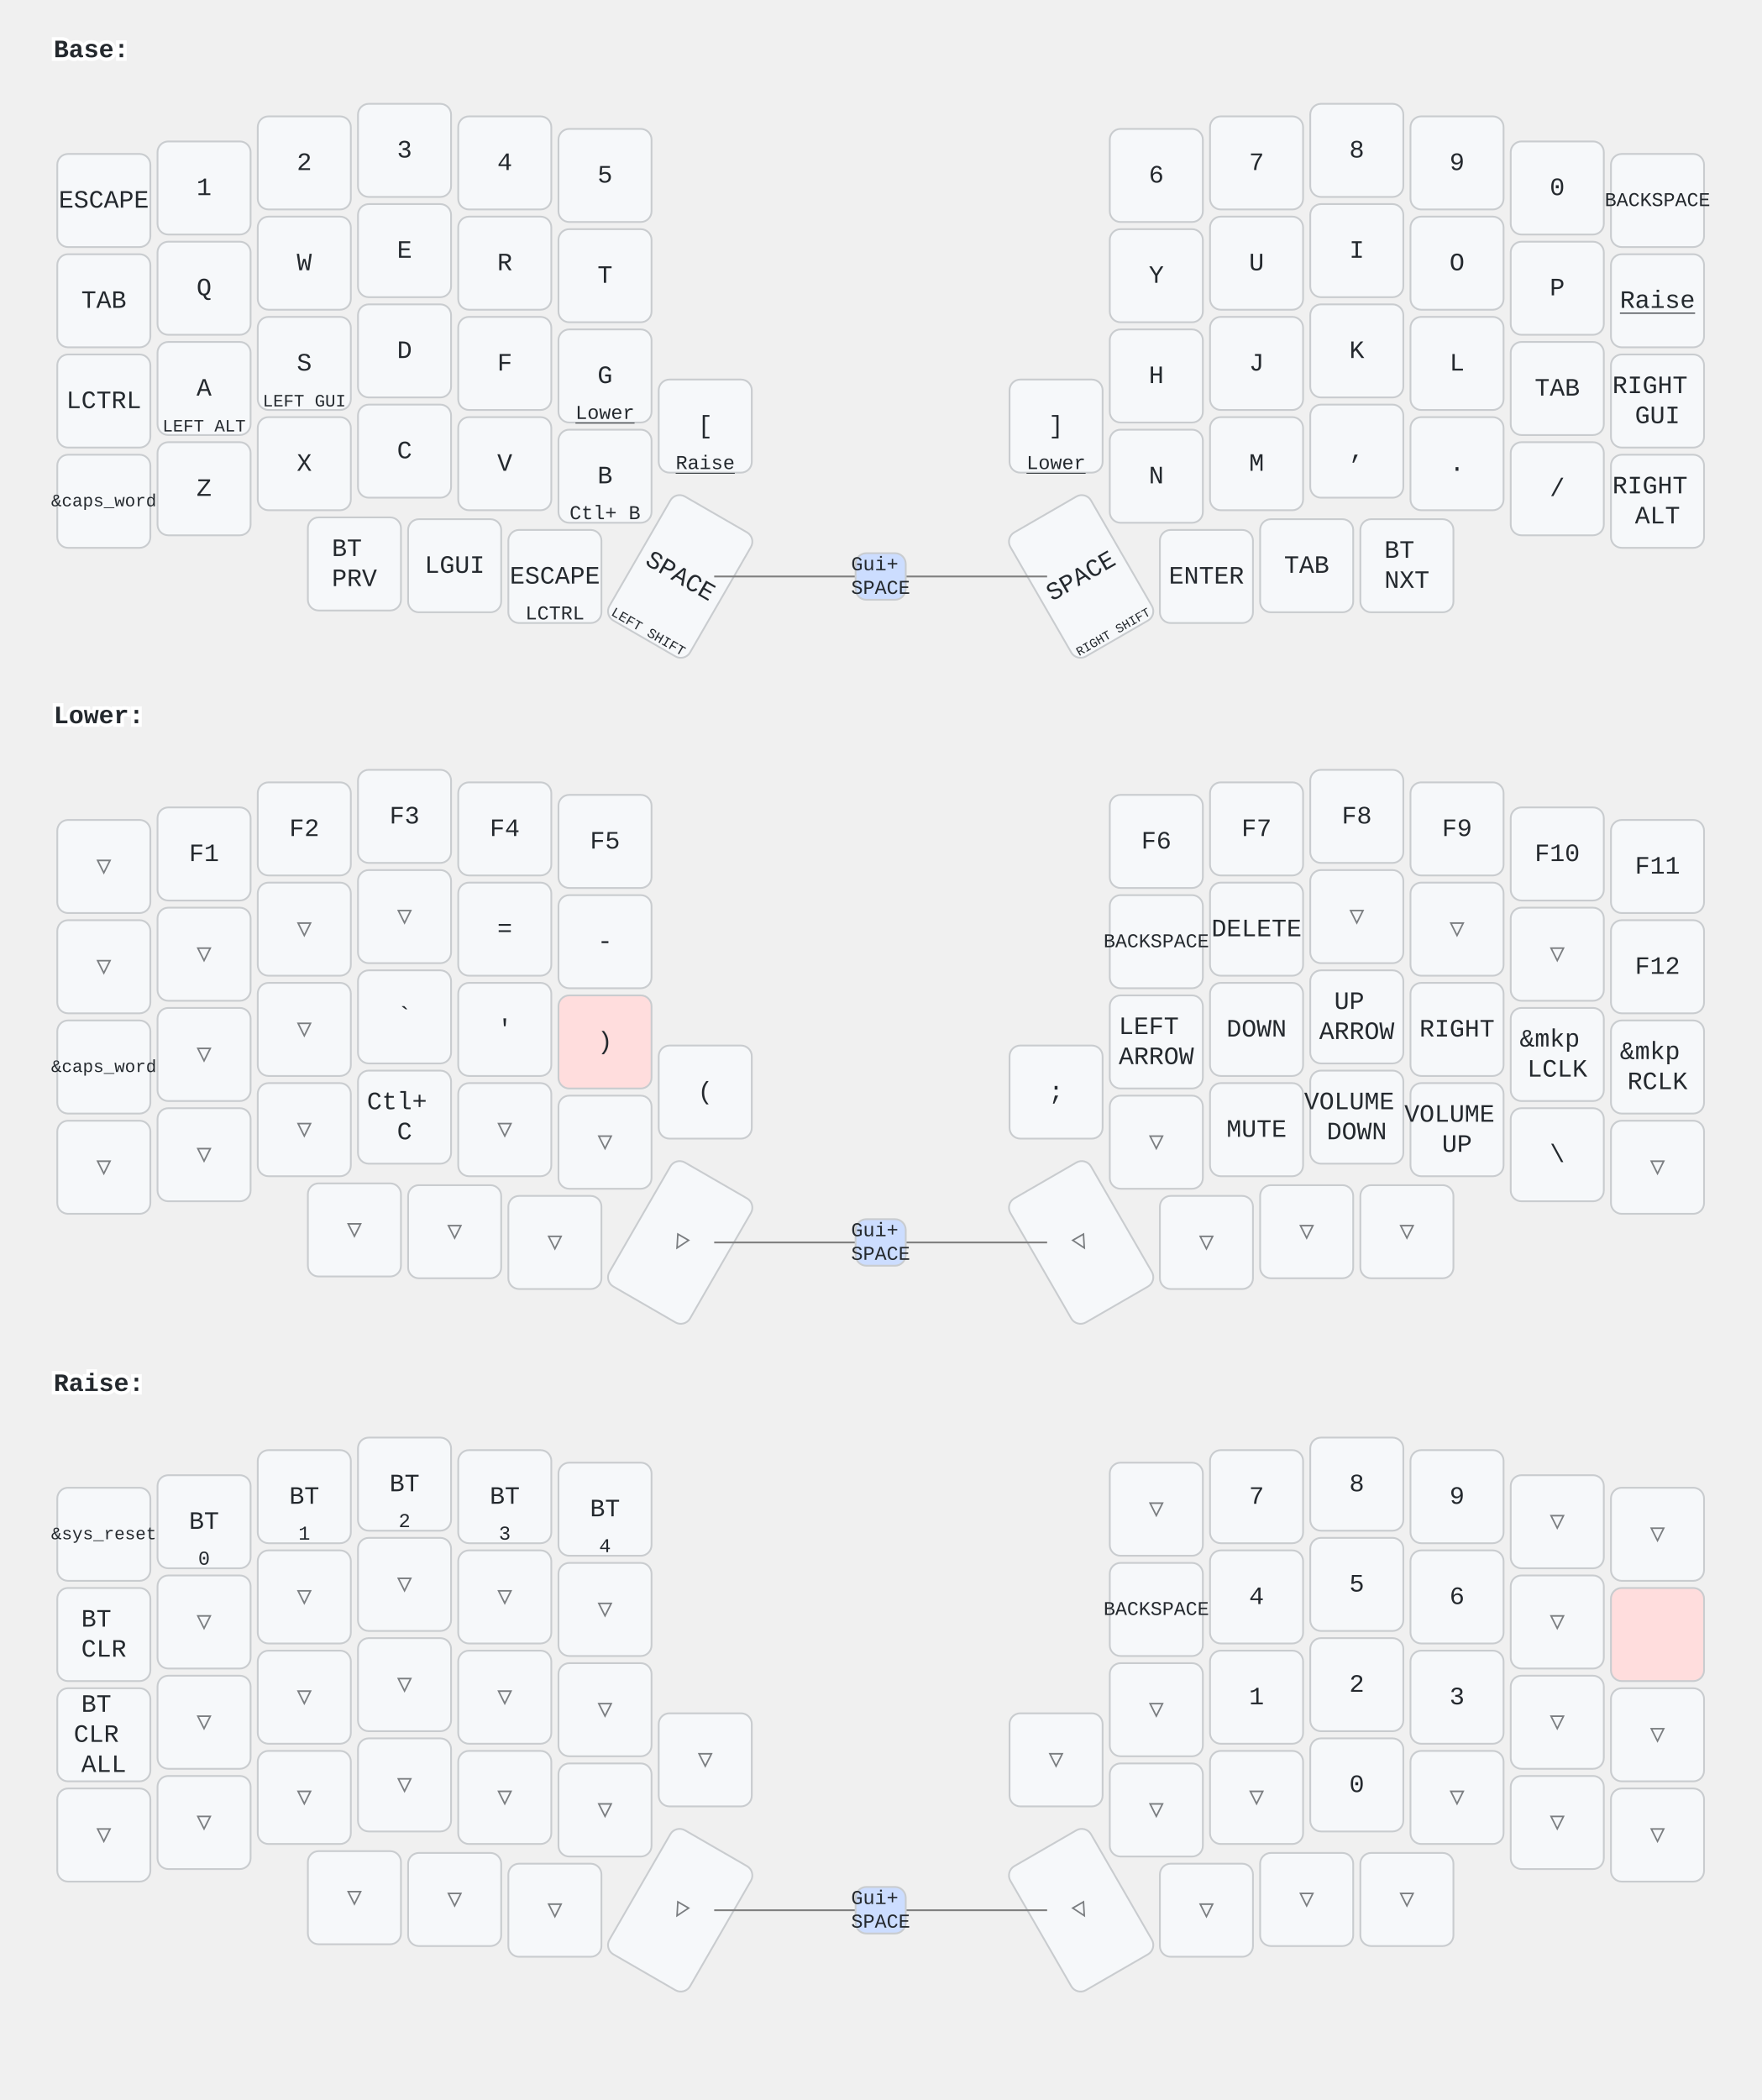
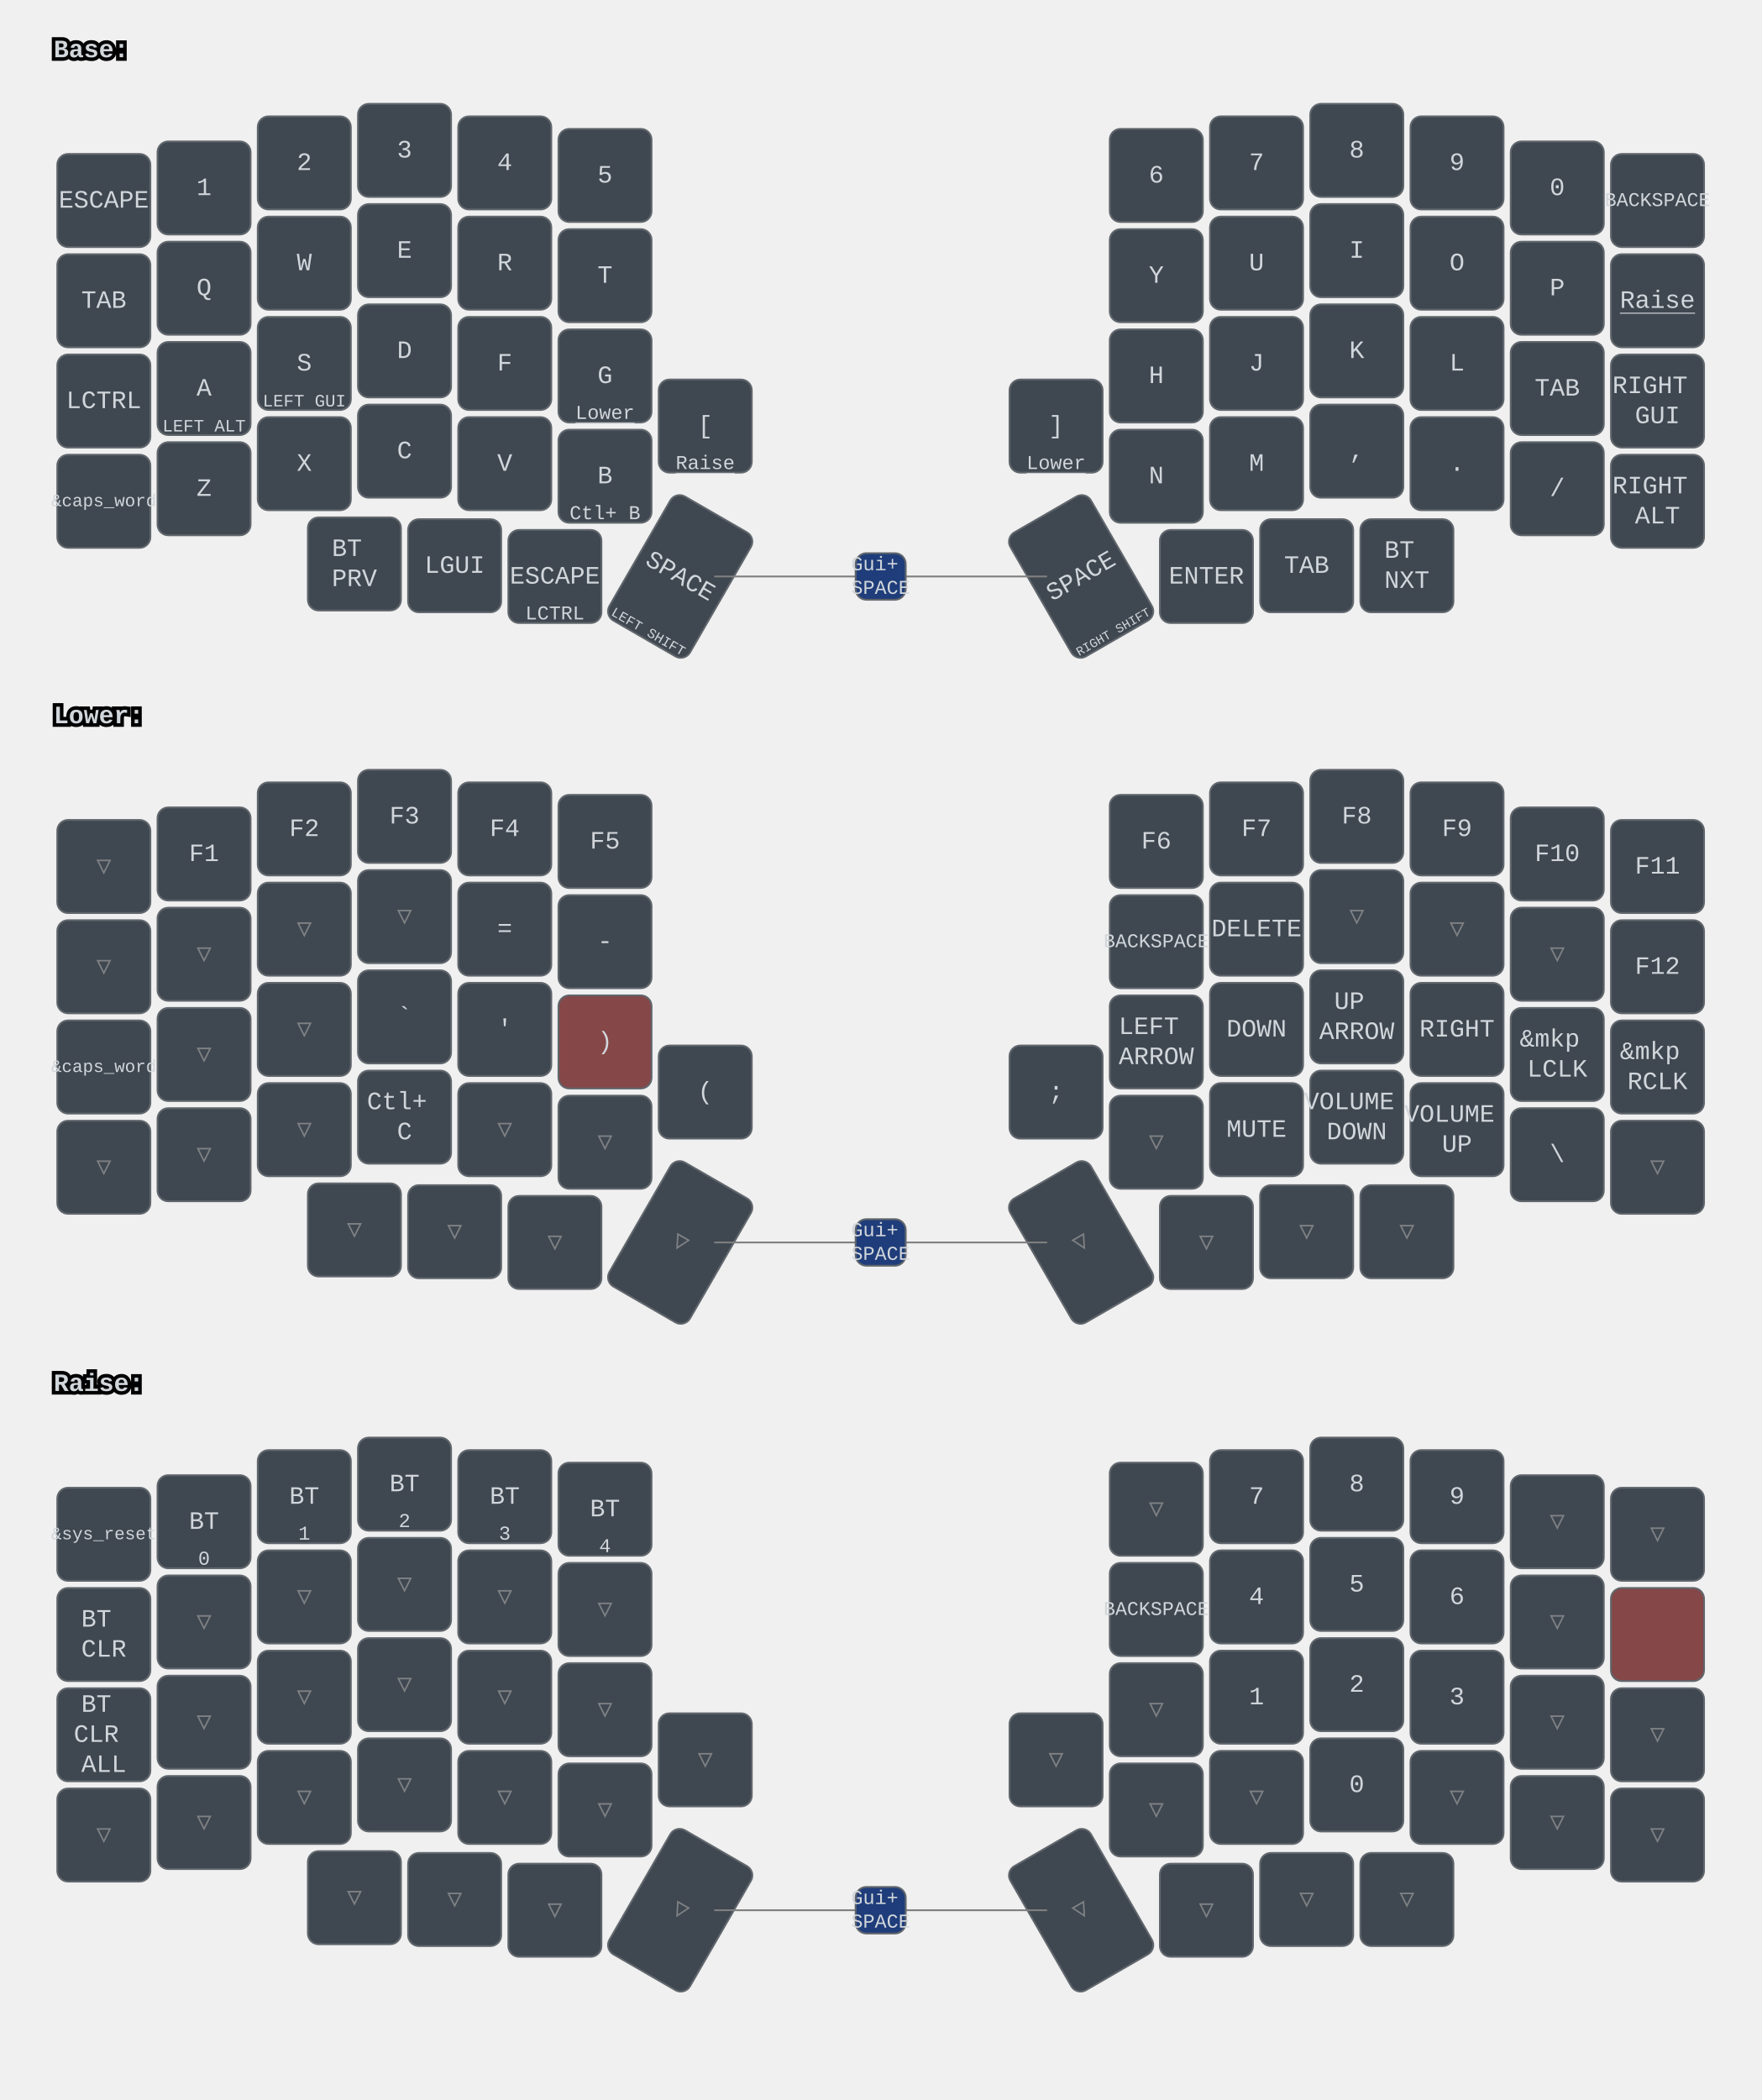
<svg xmlns="http://www.w3.org/2000/svg" width="984" height="1173" viewBox="0 0 984 1173" class="keymap">
  <style>/* inherit to force styles through use tags */
svg path {
    fill: inherit;
}

/* font and background color specifications */
svg.keymap {
    font-family: SFMono-Regular,Consolas,Liberation Mono,Menlo,monospace;
    font-size: 14px;
    font-kerning: normal;
    text-rendering: optimizeLegibility;
    fill: #24292e;
}

/* default key styling */
rect.key {
    fill: #f6f8fa;
}

rect.key, rect.combo {
    stroke: #c9cccf;
    stroke-width: 1;
}

/* default key side styling, only used is draw_key_sides is set */
rect.side {
    filter: brightness(90%);
}

/* color accent for combo boxes */
rect.combo, rect.combo-separate {
    fill: #cdf;
}

/* color accent for held keys */
rect.held, rect.combo.held {
    fill: #fdd;
}

/* color accent for ghost (optional) keys */
rect.ghost, rect.combo.ghost {
    stroke-dasharray: 4, 4;
    stroke-width: 2;
}

text {
    text-anchor: middle;
    dominant-baseline: middle;
}

/* styling for layer labels */
text.label {
    font-weight: bold;
    text-anchor: start;
    stroke: white;
    stroke-width: 4;
    paint-order: stroke;
}

/* styling for optional footer */
text.footer {
    text-anchor: end;
    dominant-baseline: auto;
    stroke: white;
    stroke-width: 4;
    paint-order: stroke;
}

/* styling for combo tap, and key hold/shifted label text */
text.combo, text.hold, text.shifted {
    font-size: 11px;
}

text.hold {
    text-anchor: middle;
    dominant-baseline: auto;
}

text.shifted {
    text-anchor: middle;
    dominant-baseline: hanging;
}

text.layer-activator {
    text-decoration: underline;
}

/* styling for hold/shifted label text in combo box */
text.combo.hold, text.combo.shifted {
    font-size: 8px;
}

/* lighter symbol for transparent keys */
text.trans {
    fill: #7b7e81;
}

/* styling for combo dendrons */
path.combo {
    stroke-width: 1;
    stroke: gray;
    fill: none;
}

/* Start Tabler Icons Cleanup */
/* cannot use height/width with glyphs */
.icon-tabler &gt; path {
    fill: inherit;
    stroke: inherit;
    stroke-width: 2;
}
/* hide tabler's default box */
.icon-tabler &gt; path[stroke="none"][fill="none"] {
    visibility: hidden;
}
/* End Tabler Icons Cleanup */
+ 
+ svg.keymap { fill: #d1d6db; }
+ rect.key { fill: #3f4750; }
+ rect.key, rect.combo { stroke: #60666c; }
+ rect.combo, rect.combo-separate { fill: #1f3d7a; }
+ rect.held, rect.combo.held { fill: #854747; }
+ text.label, text.footer { stroke: black; }
+ text.trans { fill: #7e8184; }
+ path.combo { stroke: #7f7f7f; }
</style>
  <g transform="translate(30, 0)" class="layer-Base">
    <text x="0" y="28" class="label" id="Base">Base:</text>
    <g transform="translate(0, 56)">
      <g transform="translate(28, 56)" class="key keypos-0">
        <rect rx="6" ry="6" x="-26" y="-26" width="52" height="52" class="key" />
        <text x="0" y="0" class="key tap">ESCAPE</text>
      </g>
      <g transform="translate(84, 49)" class="key keypos-1">
        <rect rx="6" ry="6" x="-26" y="-26" width="52" height="52" class="key" />
        <text x="0" y="0" class="key tap">1</text>
      </g>
      <g transform="translate(140, 35)" class="key keypos-2">
        <rect rx="6" ry="6" x="-26" y="-26" width="52" height="52" class="key" />
        <text x="0" y="0" class="key tap">2</text>
      </g>
      <g transform="translate(196, 28)" class="key keypos-3">
        <rect rx="6" ry="6" x="-26" y="-26" width="52" height="52" class="key" />
        <text x="0" y="0" class="key tap">3</text>
      </g>
      <g transform="translate(252, 35)" class="key keypos-4">
        <rect rx="6" ry="6" x="-26" y="-26" width="52" height="52" class="key" />
        <text x="0" y="0" class="key tap">4</text>
      </g>
      <g transform="translate(308, 42)" class="key keypos-5">
        <rect rx="6" ry="6" x="-26" y="-26" width="52" height="52" class="key" />
        <text x="0" y="0" class="key tap">5</text>
      </g>
      <g transform="translate(616, 42)" class="key keypos-6">
        <rect rx="6" ry="6" x="-26" y="-26" width="52" height="52" class="key" />
        <text x="0" y="0" class="key tap">6</text>
      </g>
      <g transform="translate(672, 35)" class="key keypos-7">
        <rect rx="6" ry="6" x="-26" y="-26" width="52" height="52" class="key" />
        <text x="0" y="0" class="key tap">7</text>
      </g>
      <g transform="translate(728, 28)" class="key keypos-8">
        <rect rx="6" ry="6" x="-26" y="-26" width="52" height="52" class="key" />
        <text x="0" y="0" class="key tap">8</text>
      </g>
      <g transform="translate(784, 35)" class="key keypos-9">
        <rect rx="6" ry="6" x="-26" y="-26" width="52" height="52" class="key" />
        <text x="0" y="0" class="key tap">9</text>
      </g>
      <g transform="translate(840, 49)" class="key keypos-10">
        <rect rx="6" ry="6" x="-26" y="-26" width="52" height="52" class="key" />
        <text x="0" y="0" class="key tap">0</text>
      </g>
      <g transform="translate(896, 56)" class="key keypos-11">
        <rect rx="6" ry="6" x="-26" y="-26" width="52" height="52" class="key" />
        <text x="0" y="0" class="key tap">
          <tspan style="font-size: 78%">BACKSPACE</tspan>
        </text>
      </g>
      <g transform="translate(28, 112)" class="key keypos-12">
        <rect rx="6" ry="6" x="-26" y="-26" width="52" height="52" class="key" />
        <text x="0" y="0" class="key tap">TAB</text>
      </g>
      <g transform="translate(84, 105)" class="key keypos-13">
        <rect rx="6" ry="6" x="-26" y="-26" width="52" height="52" class="key" />
        <text x="0" y="0" class="key tap">Q</text>
      </g>
      <g transform="translate(140, 91)" class="key keypos-14">
        <rect rx="6" ry="6" x="-26" y="-26" width="52" height="52" class="key" />
        <text x="0" y="0" class="key tap">W</text>
      </g>
      <g transform="translate(196, 84)" class="key keypos-15">
        <rect rx="6" ry="6" x="-26" y="-26" width="52" height="52" class="key" />
        <text x="0" y="0" class="key tap">E</text>
      </g>
      <g transform="translate(252, 91)" class="key keypos-16">
        <rect rx="6" ry="6" x="-26" y="-26" width="52" height="52" class="key" />
        <text x="0" y="0" class="key tap">R</text>
      </g>
      <g transform="translate(308, 98)" class="key keypos-17">
        <rect rx="6" ry="6" x="-26" y="-26" width="52" height="52" class="key" />
        <text x="0" y="0" class="key tap">T</text>
      </g>
      <g transform="translate(616, 98)" class="key keypos-18">
        <rect rx="6" ry="6" x="-26" y="-26" width="52" height="52" class="key" />
        <text x="0" y="0" class="key tap">Y</text>
      </g>
      <g transform="translate(672, 91)" class="key keypos-19">
        <rect rx="6" ry="6" x="-26" y="-26" width="52" height="52" class="key" />
        <text x="0" y="0" class="key tap">U</text>
      </g>
      <g transform="translate(728, 84)" class="key keypos-20">
        <rect rx="6" ry="6" x="-26" y="-26" width="52" height="52" class="key" />
        <text x="0" y="0" class="key tap">I</text>
      </g>
      <g transform="translate(784, 91)" class="key keypos-21">
        <rect rx="6" ry="6" x="-26" y="-26" width="52" height="52" class="key" />
        <text x="0" y="0" class="key tap">O</text>
      </g>
      <g transform="translate(840, 105)" class="key keypos-22">
        <rect rx="6" ry="6" x="-26" y="-26" width="52" height="52" class="key" />
        <text x="0" y="0" class="key tap">P</text>
      </g>
      <g transform="translate(896, 112)" class="key keypos-23">
        <rect rx="6" ry="6" x="-26" y="-26" width="52" height="52" class="key" />
        <a href="#Raise">
          <text x="0" y="0" class="key tap layer-activator">Raise</text>
        </a>
      </g>
      <g transform="translate(28, 168)" class="key keypos-24">
        <rect rx="6" ry="6" x="-26" y="-26" width="52" height="52" class="key" />
        <text x="0" y="0" class="key tap">LCTRL</text>
      </g>
      <g transform="translate(84, 161)" class="key keypos-25">
        <rect rx="6" ry="6" x="-26" y="-26" width="52" height="52" class="key" />
        <text x="0" y="0" class="key tap">A</text>
        <text x="0" y="24" class="key hold">
          <tspan style="font-size: 88%">LEFT ALT</tspan>
        </text>
      </g>
      <g transform="translate(140, 147)" class="key keypos-26">
        <rect rx="6" ry="6" x="-26" y="-26" width="52" height="52" class="key" />
        <text x="0" y="0" class="key tap">S</text>
        <text x="0" y="24" class="key hold">
          <tspan style="font-size: 88%">LEFT GUI</tspan>
        </text>
      </g>
      <g transform="translate(196, 140)" class="key keypos-27">
        <rect rx="6" ry="6" x="-26" y="-26" width="52" height="52" class="key" />
        <text x="0" y="0" class="key tap">D</text>
      </g>
      <g transform="translate(252, 147)" class="key keypos-28">
        <rect rx="6" ry="6" x="-26" y="-26" width="52" height="52" class="key" />
        <text x="0" y="0" class="key tap">F</text>
      </g>
      <g transform="translate(308, 154)" class="key keypos-29">
        <rect rx="6" ry="6" x="-26" y="-26" width="52" height="52" class="key" />
        <text x="0" y="0" class="key tap">G</text>
        <a href="#Lower">
          <text x="0" y="24" class="key hold layer-activator">Lower</text>
        </a>
      </g>
      <g transform="translate(616, 154)" class="key keypos-30">
        <rect rx="6" ry="6" x="-26" y="-26" width="52" height="52" class="key" />
        <text x="0" y="0" class="key tap">H</text>
      </g>
      <g transform="translate(672, 147)" class="key keypos-31">
        <rect rx="6" ry="6" x="-26" y="-26" width="52" height="52" class="key" />
        <text x="0" y="0" class="key tap">J</text>
      </g>
      <g transform="translate(728, 140)" class="key keypos-32">
        <rect rx="6" ry="6" x="-26" y="-26" width="52" height="52" class="key" />
        <text x="0" y="0" class="key tap">K</text>
      </g>
      <g transform="translate(784, 147)" class="key keypos-33">
        <rect rx="6" ry="6" x="-26" y="-26" width="52" height="52" class="key" />
        <text x="0" y="0" class="key tap">L</text>
      </g>
      <g transform="translate(840, 161)" class="key keypos-34">
        <rect rx="6" ry="6" x="-26" y="-26" width="52" height="52" class="key" />
        <text x="0" y="0" class="key tap">TAB</text>
      </g>
      <g transform="translate(896, 168)" class="key keypos-35">
        <rect rx="6" ry="6" x="-26" y="-26" width="52" height="52" class="key" />
        <text x="0" y="0" class="key tap">
          <tspan x="0" dy="-0.6em">RIGHT</tspan>
          <tspan x="0" dy="1.2em">GUI</tspan>
        </text>
      </g>
      <g transform="translate(28, 224)" class="key keypos-36">
        <rect rx="6" ry="6" x="-26" y="-26" width="52" height="52" class="key" />
        <text x="0" y="0" class="key tap">
          <tspan style="font-size: 70%">&amp;caps_word</tspan>
        </text>
      </g>
      <g transform="translate(84, 217)" class="key keypos-37">
        <rect rx="6" ry="6" x="-26" y="-26" width="52" height="52" class="key" />
        <text x="0" y="0" class="key tap">Z</text>
      </g>
      <g transform="translate(140, 203)" class="key keypos-38">
        <rect rx="6" ry="6" x="-26" y="-26" width="52" height="52" class="key" />
        <text x="0" y="0" class="key tap">X</text>
      </g>
      <g transform="translate(196, 196)" class="key keypos-39">
        <rect rx="6" ry="6" x="-26" y="-26" width="52" height="52" class="key" />
        <text x="0" y="0" class="key tap">C</text>
      </g>
      <g transform="translate(252, 203)" class="key keypos-40">
        <rect rx="6" ry="6" x="-26" y="-26" width="52" height="52" class="key" />
        <text x="0" y="0" class="key tap">V</text>
      </g>
      <g transform="translate(308, 210)" class="key keypos-41">
        <rect rx="6" ry="6" x="-26" y="-26" width="52" height="52" class="key" />
        <text x="0" y="0" class="key tap">B</text>
        <text x="0" y="24" class="key hold">Ctl+ B</text>
      </g>
      <g transform="translate(364, 182)" class="key keypos-42">
        <rect rx="6" ry="6" x="-26" y="-26" width="52" height="52" class="key" />
        <text x="0" y="0" class="key tap">[</text>
        <a href="#Raise">
          <text x="0" y="24" class="key hold layer-activator">Raise</text>
        </a>
      </g>
      <g transform="translate(560, 182)" class="key keypos-43">
        <rect rx="6" ry="6" x="-26" y="-26" width="52" height="52" class="key" />
        <text x="0" y="0" class="key tap">]</text>
        <a href="#Lower">
          <text x="0" y="24" class="key hold layer-activator">Lower</text>
        </a>
      </g>
      <g transform="translate(616, 210)" class="key keypos-44">
        <rect rx="6" ry="6" x="-26" y="-26" width="52" height="52" class="key" />
        <text x="0" y="0" class="key tap">N</text>
      </g>
      <g transform="translate(672, 203)" class="key keypos-45">
        <rect rx="6" ry="6" x="-26" y="-26" width="52" height="52" class="key" />
        <text x="0" y="0" class="key tap">M</text>
      </g>
      <g transform="translate(728, 196)" class="key keypos-46">
        <rect rx="6" ry="6" x="-26" y="-26" width="52" height="52" class="key" />
        <text x="0" y="0" class="key tap">,</text>
      </g>
      <g transform="translate(784, 203)" class="key keypos-47">
        <rect rx="6" ry="6" x="-26" y="-26" width="52" height="52" class="key" />
        <text x="0" y="0" class="key tap">.</text>
      </g>
      <g transform="translate(840, 217)" class="key keypos-48">
        <rect rx="6" ry="6" x="-26" y="-26" width="52" height="52" class="key" />
        <text x="0" y="0" class="key tap">/</text>
      </g>
      <g transform="translate(896, 224)" class="key keypos-49">
        <rect rx="6" ry="6" x="-26" y="-26" width="52" height="52" class="key" />
        <text x="0" y="0" class="key tap">
          <tspan x="0" dy="-0.6em">RIGHT</tspan>
          <tspan x="0" dy="1.2em">ALT</tspan>
        </text>
      </g>
      <g transform="translate(168, 259)" class="key keypos-50">
        <rect rx="6" ry="6" x="-26" y="-26" width="52" height="52" class="key" />
        <text x="0" y="0" class="key tap">
          <tspan x="0" dy="-0.6em">BT</tspan>
          <tspan x="0" dy="1.2em">PRV</tspan>
        </text>
      </g>
      <g transform="translate(224, 260)" class="key keypos-51">
        <rect rx="6" ry="6" x="-26" y="-26" width="52" height="52" class="key" />
        <text x="0" y="0" class="key tap">LGUI</text>
      </g>
      <g transform="translate(280, 266)" class="key keypos-52">
        <rect rx="6" ry="6" x="-26" y="-26" width="52" height="52" class="key" />
        <text x="0" y="0" class="key tap">ESCAPE</text>
        <text x="0" y="24" class="key hold">LCTRL</text>
      </g>
      <g transform="translate(350, 266) rotate(30.0)" class="key keypos-53">
        <rect rx="6" ry="6" x="-26" y="-40" width="52" height="80" class="key" />
        <text x="0" y="0" class="key tap">SPACE</text>
        <text x="0" y="38" class="key hold">
          <tspan style="font-size: 70%">LEFT SHIFT</tspan>
        </text>
      </g>
      <g transform="translate(574, 266) rotate(-30.0)" class="key keypos-54">
        <rect rx="6" ry="6" x="-26" y="-40" width="52" height="80" class="key" />
        <text x="0" y="0" class="key tap">SPACE</text>
        <text x="0" y="38" class="key hold">
          <tspan style="font-size: 64%">RIGHT SHIFT</tspan>
        </text>
      </g>
      <g transform="translate(644, 266)" class="key keypos-55">
        <rect rx="6" ry="6" x="-26" y="-26" width="52" height="52" class="key" />
        <text x="0" y="0" class="key tap">ENTER</text>
      </g>
      <g transform="translate(700, 260)" class="key keypos-56">
        <rect rx="6" ry="6" x="-26" y="-26" width="52" height="52" class="key" />
        <text x="0" y="0" class="key tap">TAB</text>
      </g>
      <g transform="translate(756, 260)" class="key keypos-57">
        <rect rx="6" ry="6" x="-26" y="-26" width="52" height="52" class="key" />
        <text x="0" y="0" class="key tap">
          <tspan x="0" dy="-0.6em">BT</tspan>
          <tspan x="0" dy="1.2em">NXT</tspan>
        </text>
      </g>
      <g class="combo combopos-0">
        <path d="M462,266 l-93,0" class="combo" />
        <path d="M462,266 l93,0" class="combo" />
        <rect rx="6" ry="6" x="448" y="253" width="28" height="26" class="combo" />
        <text x="462" y="266" class="combo tap">
          <tspan x="462" dy="-0.6em">Gui+</tspan>
          <tspan x="462" dy="1.2em">SPACE</tspan>
        </text>
      </g>
    </g>
  </g>
  <g transform="translate(30, 372)" class="layer-Lower">
    <text x="0" y="28" class="label" id="Lower">Lower:</text>
    <g transform="translate(0, 56)">
      <g transform="translate(28, 56)" class="key trans keypos-0">
        <rect rx="6" ry="6" x="-26" y="-26" width="52" height="52" class="key trans" />
        <text x="0" y="0" class="key trans tap">▽</text>
      </g>
      <g transform="translate(84, 49)" class="key keypos-1">
        <rect rx="6" ry="6" x="-26" y="-26" width="52" height="52" class="key" />
        <text x="0" y="0" class="key tap">F1</text>
      </g>
      <g transform="translate(140, 35)" class="key keypos-2">
        <rect rx="6" ry="6" x="-26" y="-26" width="52" height="52" class="key" />
        <text x="0" y="0" class="key tap">F2</text>
      </g>
      <g transform="translate(196, 28)" class="key keypos-3">
        <rect rx="6" ry="6" x="-26" y="-26" width="52" height="52" class="key" />
        <text x="0" y="0" class="key tap">F3</text>
      </g>
      <g transform="translate(252, 35)" class="key keypos-4">
        <rect rx="6" ry="6" x="-26" y="-26" width="52" height="52" class="key" />
        <text x="0" y="0" class="key tap">F4</text>
      </g>
      <g transform="translate(308, 42)" class="key keypos-5">
        <rect rx="6" ry="6" x="-26" y="-26" width="52" height="52" class="key" />
        <text x="0" y="0" class="key tap">F5</text>
      </g>
      <g transform="translate(616, 42)" class="key keypos-6">
        <rect rx="6" ry="6" x="-26" y="-26" width="52" height="52" class="key" />
        <text x="0" y="0" class="key tap">F6</text>
      </g>
      <g transform="translate(672, 35)" class="key keypos-7">
        <rect rx="6" ry="6" x="-26" y="-26" width="52" height="52" class="key" />
        <text x="0" y="0" class="key tap">F7</text>
      </g>
      <g transform="translate(728, 28)" class="key keypos-8">
        <rect rx="6" ry="6" x="-26" y="-26" width="52" height="52" class="key" />
        <text x="0" y="0" class="key tap">F8</text>
      </g>
      <g transform="translate(784, 35)" class="key keypos-9">
        <rect rx="6" ry="6" x="-26" y="-26" width="52" height="52" class="key" />
        <text x="0" y="0" class="key tap">F9</text>
      </g>
      <g transform="translate(840, 49)" class="key keypos-10">
        <rect rx="6" ry="6" x="-26" y="-26" width="52" height="52" class="key" />
        <text x="0" y="0" class="key tap">F10</text>
      </g>
      <g transform="translate(896, 56)" class="key keypos-11">
        <rect rx="6" ry="6" x="-26" y="-26" width="52" height="52" class="key" />
        <text x="0" y="0" class="key tap">F11</text>
      </g>
      <g transform="translate(28, 112)" class="key trans keypos-12">
        <rect rx="6" ry="6" x="-26" y="-26" width="52" height="52" class="key trans" />
        <text x="0" y="0" class="key trans tap">▽</text>
      </g>
      <g transform="translate(84, 105)" class="key trans keypos-13">
        <rect rx="6" ry="6" x="-26" y="-26" width="52" height="52" class="key trans" />
        <text x="0" y="0" class="key trans tap">▽</text>
      </g>
      <g transform="translate(140, 91)" class="key trans keypos-14">
        <rect rx="6" ry="6" x="-26" y="-26" width="52" height="52" class="key trans" />
        <text x="0" y="0" class="key trans tap">▽</text>
      </g>
      <g transform="translate(196, 84)" class="key trans keypos-15">
        <rect rx="6" ry="6" x="-26" y="-26" width="52" height="52" class="key trans" />
        <text x="0" y="0" class="key trans tap">▽</text>
      </g>
      <g transform="translate(252, 91)" class="key keypos-16">
        <rect rx="6" ry="6" x="-26" y="-26" width="52" height="52" class="key" />
        <text x="0" y="0" class="key tap">=</text>
      </g>
      <g transform="translate(308, 98)" class="key keypos-17">
        <rect rx="6" ry="6" x="-26" y="-26" width="52" height="52" class="key" />
        <text x="0" y="0" class="key tap">-</text>
      </g>
      <g transform="translate(616, 98)" class="key keypos-18">
        <rect rx="6" ry="6" x="-26" y="-26" width="52" height="52" class="key" />
        <text x="0" y="0" class="key tap">
          <tspan style="font-size: 78%">BACKSPACE</tspan>
        </text>
      </g>
      <g transform="translate(672, 91)" class="key keypos-19">
        <rect rx="6" ry="6" x="-26" y="-26" width="52" height="52" class="key" />
        <text x="0" y="0" class="key tap">DELETE</text>
      </g>
      <g transform="translate(728, 84)" class="key trans keypos-20">
        <rect rx="6" ry="6" x="-26" y="-26" width="52" height="52" class="key trans" />
        <text x="0" y="0" class="key trans tap">▽</text>
      </g>
      <g transform="translate(784, 91)" class="key trans keypos-21">
        <rect rx="6" ry="6" x="-26" y="-26" width="52" height="52" class="key trans" />
        <text x="0" y="0" class="key trans tap">▽</text>
      </g>
      <g transform="translate(840, 105)" class="key trans keypos-22">
        <rect rx="6" ry="6" x="-26" y="-26" width="52" height="52" class="key trans" />
        <text x="0" y="0" class="key trans tap">▽</text>
      </g>
      <g transform="translate(896, 112)" class="key keypos-23">
        <rect rx="6" ry="6" x="-26" y="-26" width="52" height="52" class="key" />
        <text x="0" y="0" class="key tap">F12</text>
      </g>
      <g transform="translate(28, 168)" class="key keypos-24">
        <rect rx="6" ry="6" x="-26" y="-26" width="52" height="52" class="key" />
        <text x="0" y="0" class="key tap">
          <tspan style="font-size: 70%">&amp;caps_word</tspan>
        </text>
      </g>
      <g transform="translate(84, 161)" class="key trans keypos-25">
        <rect rx="6" ry="6" x="-26" y="-26" width="52" height="52" class="key trans" />
        <text x="0" y="0" class="key trans tap">▽</text>
      </g>
      <g transform="translate(140, 147)" class="key trans keypos-26">
        <rect rx="6" ry="6" x="-26" y="-26" width="52" height="52" class="key trans" />
        <text x="0" y="0" class="key trans tap">▽</text>
      </g>
      <g transform="translate(196, 140)" class="key keypos-27">
        <rect rx="6" ry="6" x="-26" y="-26" width="52" height="52" class="key" />
        <text x="0" y="0" class="key tap">`</text>
      </g>
      <g transform="translate(252, 147)" class="key keypos-28">
        <rect rx="6" ry="6" x="-26" y="-26" width="52" height="52" class="key" />
        <text x="0" y="0" class="key tap">'</text>
      </g>
      <g transform="translate(308, 154)" class="key held keypos-29">
        <rect rx="6" ry="6" x="-26" y="-26" width="52" height="52" class="key held" />
        <text x="0" y="0" class="key held tap">)</text>
      </g>
      <g transform="translate(616, 154)" class="key keypos-30">
        <rect rx="6" ry="6" x="-26" y="-26" width="52" height="52" class="key" />
        <text x="0" y="0" class="key tap">
          <tspan x="0" dy="-0.6em">LEFT</tspan>
          <tspan x="0" dy="1.2em">ARROW</tspan>
        </text>
      </g>
      <g transform="translate(672, 147)" class="key keypos-31">
        <rect rx="6" ry="6" x="-26" y="-26" width="52" height="52" class="key" />
        <text x="0" y="0" class="key tap">DOWN</text>
      </g>
      <g transform="translate(728, 140)" class="key keypos-32">
        <rect rx="6" ry="6" x="-26" y="-26" width="52" height="52" class="key" />
        <text x="0" y="0" class="key tap">
          <tspan x="0" dy="-0.6em">UP</tspan>
          <tspan x="0" dy="1.2em">ARROW</tspan>
        </text>
      </g>
      <g transform="translate(784, 147)" class="key keypos-33">
        <rect rx="6" ry="6" x="-26" y="-26" width="52" height="52" class="key" />
        <text x="0" y="0" class="key tap">RIGHT</text>
      </g>
      <g transform="translate(840, 161)" class="key keypos-34">
        <rect rx="6" ry="6" x="-26" y="-26" width="52" height="52" class="key" />
        <text x="0" y="0" class="key tap">
          <tspan x="0" dy="-0.6em">&amp;mkp</tspan>
          <tspan x="0" dy="1.2em">LCLK</tspan>
        </text>
      </g>
      <g transform="translate(896, 168)" class="key keypos-35">
        <rect rx="6" ry="6" x="-26" y="-26" width="52" height="52" class="key" />
        <text x="0" y="0" class="key tap">
          <tspan x="0" dy="-0.6em">&amp;mkp</tspan>
          <tspan x="0" dy="1.2em">RCLK</tspan>
        </text>
      </g>
      <g transform="translate(28, 224)" class="key trans keypos-36">
        <rect rx="6" ry="6" x="-26" y="-26" width="52" height="52" class="key trans" />
        <text x="0" y="0" class="key trans tap">▽</text>
      </g>
      <g transform="translate(84, 217)" class="key trans keypos-37">
        <rect rx="6" ry="6" x="-26" y="-26" width="52" height="52" class="key trans" />
        <text x="0" y="0" class="key trans tap">▽</text>
      </g>
      <g transform="translate(140, 203)" class="key trans keypos-38">
        <rect rx="6" ry="6" x="-26" y="-26" width="52" height="52" class="key trans" />
        <text x="0" y="0" class="key trans tap">▽</text>
      </g>
      <g transform="translate(196, 196)" class="key keypos-39">
        <rect rx="6" ry="6" x="-26" y="-26" width="52" height="52" class="key" />
        <text x="0" y="0" class="key tap">
          <tspan x="0" dy="-0.6em">Ctl+</tspan>
          <tspan x="0" dy="1.2em">C</tspan>
        </text>
      </g>
      <g transform="translate(252, 203)" class="key trans keypos-40">
        <rect rx="6" ry="6" x="-26" y="-26" width="52" height="52" class="key trans" />
        <text x="0" y="0" class="key trans tap">▽</text>
      </g>
      <g transform="translate(308, 210)" class="key trans keypos-41">
        <rect rx="6" ry="6" x="-26" y="-26" width="52" height="52" class="key trans" />
        <text x="0" y="0" class="key trans tap">▽</text>
      </g>
      <g transform="translate(364, 182)" class="key keypos-42">
        <rect rx="6" ry="6" x="-26" y="-26" width="52" height="52" class="key" />
        <text x="0" y="0" class="key tap">(</text>
      </g>
      <g transform="translate(560, 182)" class="key keypos-43">
        <rect rx="6" ry="6" x="-26" y="-26" width="52" height="52" class="key" />
        <text x="0" y="0" class="key tap">;</text>
      </g>
      <g transform="translate(616, 210)" class="key trans keypos-44">
        <rect rx="6" ry="6" x="-26" y="-26" width="52" height="52" class="key trans" />
        <text x="0" y="0" class="key trans tap">▽</text>
      </g>
      <g transform="translate(672, 203)" class="key keypos-45">
        <rect rx="6" ry="6" x="-26" y="-26" width="52" height="52" class="key" />
        <text x="0" y="0" class="key tap">MUTE</text>
      </g>
      <g transform="translate(728, 196)" class="key keypos-46">
        <rect rx="6" ry="6" x="-26" y="-26" width="52" height="52" class="key" />
        <text x="0" y="0" class="key tap">
          <tspan x="0" dy="-0.6em">VOLUME</tspan>
          <tspan x="0" dy="1.2em">DOWN</tspan>
        </text>
      </g>
      <g transform="translate(784, 203)" class="key keypos-47">
        <rect rx="6" ry="6" x="-26" y="-26" width="52" height="52" class="key" />
        <text x="0" y="0" class="key tap">
          <tspan x="0" dy="-0.6em">VOLUME</tspan>
          <tspan x="0" dy="1.2em">UP</tspan>
        </text>
      </g>
      <g transform="translate(840, 217)" class="key keypos-48">
        <rect rx="6" ry="6" x="-26" y="-26" width="52" height="52" class="key" />
        <text x="0" y="0" class="key tap">\</text>
      </g>
      <g transform="translate(896, 224)" class="key trans keypos-49">
        <rect rx="6" ry="6" x="-26" y="-26" width="52" height="52" class="key trans" />
        <text x="0" y="0" class="key trans tap">▽</text>
      </g>
      <g transform="translate(168, 259)" class="key trans keypos-50">
        <rect rx="6" ry="6" x="-26" y="-26" width="52" height="52" class="key trans" />
        <text x="0" y="0" class="key trans tap">▽</text>
      </g>
      <g transform="translate(224, 260)" class="key trans keypos-51">
        <rect rx="6" ry="6" x="-26" y="-26" width="52" height="52" class="key trans" />
        <text x="0" y="0" class="key trans tap">▽</text>
      </g>
      <g transform="translate(280, 266)" class="key trans keypos-52">
        <rect rx="6" ry="6" x="-26" y="-26" width="52" height="52" class="key trans" />
        <text x="0" y="0" class="key trans tap">▽</text>
      </g>
      <g transform="translate(350, 266) rotate(30.0)" class="key trans keypos-53">
        <rect rx="6" ry="6" x="-26" y="-40" width="52" height="80" class="key trans" />
        <text x="0" y="0" class="key trans tap">▽</text>
      </g>
      <g transform="translate(574, 266) rotate(-30.0)" class="key trans keypos-54">
        <rect rx="6" ry="6" x="-26" y="-40" width="52" height="80" class="key trans" />
        <text x="0" y="0" class="key trans tap">▽</text>
      </g>
      <g transform="translate(644, 266)" class="key trans keypos-55">
        <rect rx="6" ry="6" x="-26" y="-26" width="52" height="52" class="key trans" />
        <text x="0" y="0" class="key trans tap">▽</text>
      </g>
      <g transform="translate(700, 260)" class="key trans keypos-56">
        <rect rx="6" ry="6" x="-26" y="-26" width="52" height="52" class="key trans" />
        <text x="0" y="0" class="key trans tap">▽</text>
      </g>
      <g transform="translate(756, 260)" class="key trans keypos-57">
        <rect rx="6" ry="6" x="-26" y="-26" width="52" height="52" class="key trans" />
        <text x="0" y="0" class="key trans tap">▽</text>
      </g>
      <g class="combo combopos-0">
        <path d="M462,266 l-93,0" class="combo" />
        <path d="M462,266 l93,0" class="combo" />
        <rect rx="6" ry="6" x="448" y="253" width="28" height="26" class="combo" />
        <text x="462" y="266" class="combo tap">
          <tspan x="462" dy="-0.6em">Gui+</tspan>
          <tspan x="462" dy="1.2em">SPACE</tspan>
        </text>
      </g>
    </g>
  </g>
  <g transform="translate(30, 745)" class="layer-Raise">
    <text x="0" y="28" class="label" id="Raise">Raise:</text>
    <g transform="translate(0, 56)">
      <g transform="translate(28, 56)" class="key keypos-0">
        <rect rx="6" ry="6" x="-26" y="-26" width="52" height="52" class="key" />
        <text x="0" y="0" class="key tap">
          <tspan style="font-size: 70%">&amp;sys_reset</tspan>
        </text>
      </g>
      <g transform="translate(84, 49)" class="key keypos-1">
        <rect rx="6" ry="6" x="-26" y="-26" width="52" height="52" class="key" />
        <text x="0" y="0" class="key tap">BT</text>
        <text x="0" y="24" class="key hold">0</text>
      </g>
      <g transform="translate(140, 35)" class="key keypos-2">
        <rect rx="6" ry="6" x="-26" y="-26" width="52" height="52" class="key" />
        <text x="0" y="0" class="key tap">BT</text>
        <text x="0" y="24" class="key hold">1</text>
      </g>
      <g transform="translate(196, 28)" class="key keypos-3">
        <rect rx="6" ry="6" x="-26" y="-26" width="52" height="52" class="key" />
        <text x="0" y="0" class="key tap">BT</text>
        <text x="0" y="24" class="key hold">2</text>
      </g>
      <g transform="translate(252, 35)" class="key keypos-4">
        <rect rx="6" ry="6" x="-26" y="-26" width="52" height="52" class="key" />
        <text x="0" y="0" class="key tap">BT</text>
        <text x="0" y="24" class="key hold">3</text>
      </g>
      <g transform="translate(308, 42)" class="key keypos-5">
        <rect rx="6" ry="6" x="-26" y="-26" width="52" height="52" class="key" />
        <text x="0" y="0" class="key tap">BT</text>
        <text x="0" y="24" class="key hold">4</text>
      </g>
      <g transform="translate(616, 42)" class="key trans keypos-6">
        <rect rx="6" ry="6" x="-26" y="-26" width="52" height="52" class="key trans" />
        <text x="0" y="0" class="key trans tap">▽</text>
      </g>
      <g transform="translate(672, 35)" class="key keypos-7">
        <rect rx="6" ry="6" x="-26" y="-26" width="52" height="52" class="key" />
        <text x="0" y="0" class="key tap">7</text>
      </g>
      <g transform="translate(728, 28)" class="key keypos-8">
        <rect rx="6" ry="6" x="-26" y="-26" width="52" height="52" class="key" />
        <text x="0" y="0" class="key tap">8</text>
      </g>
      <g transform="translate(784, 35)" class="key keypos-9">
        <rect rx="6" ry="6" x="-26" y="-26" width="52" height="52" class="key" />
        <text x="0" y="0" class="key tap">9</text>
      </g>
      <g transform="translate(840, 49)" class="key trans keypos-10">
        <rect rx="6" ry="6" x="-26" y="-26" width="52" height="52" class="key trans" />
        <text x="0" y="0" class="key trans tap">▽</text>
      </g>
      <g transform="translate(896, 56)" class="key trans keypos-11">
        <rect rx="6" ry="6" x="-26" y="-26" width="52" height="52" class="key trans" />
        <text x="0" y="0" class="key trans tap">▽</text>
      </g>
      <g transform="translate(28, 112)" class="key keypos-12">
        <rect rx="6" ry="6" x="-26" y="-26" width="52" height="52" class="key" />
        <text x="0" y="0" class="key tap">
          <tspan x="0" dy="-0.6em">BT</tspan>
          <tspan x="0" dy="1.2em">CLR</tspan>
        </text>
      </g>
      <g transform="translate(84, 105)" class="key trans keypos-13">
        <rect rx="6" ry="6" x="-26" y="-26" width="52" height="52" class="key trans" />
        <text x="0" y="0" class="key trans tap">▽</text>
      </g>
      <g transform="translate(140, 91)" class="key trans keypos-14">
        <rect rx="6" ry="6" x="-26" y="-26" width="52" height="52" class="key trans" />
        <text x="0" y="0" class="key trans tap">▽</text>
      </g>
      <g transform="translate(196, 84)" class="key trans keypos-15">
        <rect rx="6" ry="6" x="-26" y="-26" width="52" height="52" class="key trans" />
        <text x="0" y="0" class="key trans tap">▽</text>
      </g>
      <g transform="translate(252, 91)" class="key trans keypos-16">
        <rect rx="6" ry="6" x="-26" y="-26" width="52" height="52" class="key trans" />
        <text x="0" y="0" class="key trans tap">▽</text>
      </g>
      <g transform="translate(308, 98)" class="key trans keypos-17">
        <rect rx="6" ry="6" x="-26" y="-26" width="52" height="52" class="key trans" />
        <text x="0" y="0" class="key trans tap">▽</text>
      </g>
      <g transform="translate(616, 98)" class="key keypos-18">
        <rect rx="6" ry="6" x="-26" y="-26" width="52" height="52" class="key" />
        <text x="0" y="0" class="key tap">
          <tspan style="font-size: 78%">BACKSPACE</tspan>
        </text>
      </g>
      <g transform="translate(672, 91)" class="key keypos-19">
        <rect rx="6" ry="6" x="-26" y="-26" width="52" height="52" class="key" />
        <text x="0" y="0" class="key tap">4</text>
      </g>
      <g transform="translate(728, 84)" class="key keypos-20">
        <rect rx="6" ry="6" x="-26" y="-26" width="52" height="52" class="key" />
        <text x="0" y="0" class="key tap">5</text>
      </g>
      <g transform="translate(784, 91)" class="key keypos-21">
        <rect rx="6" ry="6" x="-26" y="-26" width="52" height="52" class="key" />
        <text x="0" y="0" class="key tap">6</text>
      </g>
      <g transform="translate(840, 105)" class="key trans keypos-22">
        <rect rx="6" ry="6" x="-26" y="-26" width="52" height="52" class="key trans" />
        <text x="0" y="0" class="key trans tap">▽</text>
      </g>
      <g transform="translate(896, 112)" class="key held keypos-23">
        <rect rx="6" ry="6" x="-26" y="-26" width="52" height="52" class="key held" />
      </g>
      <g transform="translate(28, 168)" class="key keypos-24">
        <rect rx="6" ry="6" x="-26" y="-26" width="52" height="52" class="key" />
        <text x="0" y="0" class="key tap">
          <tspan x="0" dy="-1.2em">BT</tspan>
          <tspan x="0" dy="1.2em">CLR</tspan>
          <tspan x="0" dy="1.2em">ALL</tspan>
        </text>
      </g>
      <g transform="translate(84, 161)" class="key trans keypos-25">
        <rect rx="6" ry="6" x="-26" y="-26" width="52" height="52" class="key trans" />
        <text x="0" y="0" class="key trans tap">▽</text>
      </g>
      <g transform="translate(140, 147)" class="key trans keypos-26">
        <rect rx="6" ry="6" x="-26" y="-26" width="52" height="52" class="key trans" />
        <text x="0" y="0" class="key trans tap">▽</text>
      </g>
      <g transform="translate(196, 140)" class="key trans keypos-27">
        <rect rx="6" ry="6" x="-26" y="-26" width="52" height="52" class="key trans" />
        <text x="0" y="0" class="key trans tap">▽</text>
      </g>
      <g transform="translate(252, 147)" class="key trans keypos-28">
        <rect rx="6" ry="6" x="-26" y="-26" width="52" height="52" class="key trans" />
        <text x="0" y="0" class="key trans tap">▽</text>
      </g>
      <g transform="translate(308, 154)" class="key trans keypos-29">
        <rect rx="6" ry="6" x="-26" y="-26" width="52" height="52" class="key trans" />
        <text x="0" y="0" class="key trans tap">▽</text>
      </g>
      <g transform="translate(616, 154)" class="key trans keypos-30">
        <rect rx="6" ry="6" x="-26" y="-26" width="52" height="52" class="key trans" />
        <text x="0" y="0" class="key trans tap">▽</text>
      </g>
      <g transform="translate(672, 147)" class="key keypos-31">
        <rect rx="6" ry="6" x="-26" y="-26" width="52" height="52" class="key" />
        <text x="0" y="0" class="key tap">1</text>
      </g>
      <g transform="translate(728, 140)" class="key keypos-32">
        <rect rx="6" ry="6" x="-26" y="-26" width="52" height="52" class="key" />
        <text x="0" y="0" class="key tap">2</text>
      </g>
      <g transform="translate(784, 147)" class="key keypos-33">
        <rect rx="6" ry="6" x="-26" y="-26" width="52" height="52" class="key" />
        <text x="0" y="0" class="key tap">3</text>
      </g>
      <g transform="translate(840, 161)" class="key trans keypos-34">
        <rect rx="6" ry="6" x="-26" y="-26" width="52" height="52" class="key trans" />
        <text x="0" y="0" class="key trans tap">▽</text>
      </g>
      <g transform="translate(896, 168)" class="key trans keypos-35">
        <rect rx="6" ry="6" x="-26" y="-26" width="52" height="52" class="key trans" />
        <text x="0" y="0" class="key trans tap">▽</text>
      </g>
      <g transform="translate(28, 224)" class="key trans keypos-36">
        <rect rx="6" ry="6" x="-26" y="-26" width="52" height="52" class="key trans" />
        <text x="0" y="0" class="key trans tap">▽</text>
      </g>
      <g transform="translate(84, 217)" class="key trans keypos-37">
        <rect rx="6" ry="6" x="-26" y="-26" width="52" height="52" class="key trans" />
        <text x="0" y="0" class="key trans tap">▽</text>
      </g>
      <g transform="translate(140, 203)" class="key trans keypos-38">
        <rect rx="6" ry="6" x="-26" y="-26" width="52" height="52" class="key trans" />
        <text x="0" y="0" class="key trans tap">▽</text>
      </g>
      <g transform="translate(196, 196)" class="key trans keypos-39">
        <rect rx="6" ry="6" x="-26" y="-26" width="52" height="52" class="key trans" />
        <text x="0" y="0" class="key trans tap">▽</text>
      </g>
      <g transform="translate(252, 203)" class="key trans keypos-40">
        <rect rx="6" ry="6" x="-26" y="-26" width="52" height="52" class="key trans" />
        <text x="0" y="0" class="key trans tap">▽</text>
      </g>
      <g transform="translate(308, 210)" class="key trans keypos-41">
        <rect rx="6" ry="6" x="-26" y="-26" width="52" height="52" class="key trans" />
        <text x="0" y="0" class="key trans tap">▽</text>
      </g>
      <g transform="translate(364, 182)" class="key trans keypos-42">
        <rect rx="6" ry="6" x="-26" y="-26" width="52" height="52" class="key trans" />
        <text x="0" y="0" class="key trans tap">▽</text>
      </g>
      <g transform="translate(560, 182)" class="key trans keypos-43">
        <rect rx="6" ry="6" x="-26" y="-26" width="52" height="52" class="key trans" />
        <text x="0" y="0" class="key trans tap">▽</text>
      </g>
      <g transform="translate(616, 210)" class="key trans keypos-44">
        <rect rx="6" ry="6" x="-26" y="-26" width="52" height="52" class="key trans" />
        <text x="0" y="0" class="key trans tap">▽</text>
      </g>
      <g transform="translate(672, 203)" class="key trans keypos-45">
        <rect rx="6" ry="6" x="-26" y="-26" width="52" height="52" class="key trans" />
        <text x="0" y="0" class="key trans tap">▽</text>
      </g>
      <g transform="translate(728, 196)" class="key keypos-46">
        <rect rx="6" ry="6" x="-26" y="-26" width="52" height="52" class="key" />
        <text x="0" y="0" class="key tap">0</text>
      </g>
      <g transform="translate(784, 203)" class="key trans keypos-47">
        <rect rx="6" ry="6" x="-26" y="-26" width="52" height="52" class="key trans" />
        <text x="0" y="0" class="key trans tap">▽</text>
      </g>
      <g transform="translate(840, 217)" class="key trans keypos-48">
        <rect rx="6" ry="6" x="-26" y="-26" width="52" height="52" class="key trans" />
        <text x="0" y="0" class="key trans tap">▽</text>
      </g>
      <g transform="translate(896, 224)" class="key trans keypos-49">
        <rect rx="6" ry="6" x="-26" y="-26" width="52" height="52" class="key trans" />
        <text x="0" y="0" class="key trans tap">▽</text>
      </g>
      <g transform="translate(168, 259)" class="key trans keypos-50">
        <rect rx="6" ry="6" x="-26" y="-26" width="52" height="52" class="key trans" />
        <text x="0" y="0" class="key trans tap">▽</text>
      </g>
      <g transform="translate(224, 260)" class="key trans keypos-51">
        <rect rx="6" ry="6" x="-26" y="-26" width="52" height="52" class="key trans" />
        <text x="0" y="0" class="key trans tap">▽</text>
      </g>
      <g transform="translate(280, 266)" class="key trans keypos-52">
        <rect rx="6" ry="6" x="-26" y="-26" width="52" height="52" class="key trans" />
        <text x="0" y="0" class="key trans tap">▽</text>
      </g>
      <g transform="translate(350, 266) rotate(30.0)" class="key trans keypos-53">
        <rect rx="6" ry="6" x="-26" y="-40" width="52" height="80" class="key trans" />
        <text x="0" y="0" class="key trans tap">▽</text>
      </g>
      <g transform="translate(574, 266) rotate(-30.0)" class="key trans keypos-54">
        <rect rx="6" ry="6" x="-26" y="-40" width="52" height="80" class="key trans" />
        <text x="0" y="0" class="key trans tap">▽</text>
      </g>
      <g transform="translate(644, 266)" class="key trans keypos-55">
        <rect rx="6" ry="6" x="-26" y="-26" width="52" height="52" class="key trans" />
        <text x="0" y="0" class="key trans tap">▽</text>
      </g>
      <g transform="translate(700, 260)" class="key trans keypos-56">
        <rect rx="6" ry="6" x="-26" y="-26" width="52" height="52" class="key trans" />
        <text x="0" y="0" class="key trans tap">▽</text>
      </g>
      <g transform="translate(756, 260)" class="key trans keypos-57">
        <rect rx="6" ry="6" x="-26" y="-26" width="52" height="52" class="key trans" />
        <text x="0" y="0" class="key trans tap">▽</text>
      </g>
      <g class="combo combopos-0">
        <path d="M462,266 l-93,0" class="combo" />
        <path d="M462,266 l93,0" class="combo" />
        <rect rx="6" ry="6" x="448" y="253" width="28" height="26" class="combo" />
        <text x="462" y="266" class="combo tap">
          <tspan x="462" dy="-0.6em">Gui+</tspan>
          <tspan x="462" dy="1.2em">SPACE</tspan>
        </text>
      </g>
    </g>
  </g>
</svg>
